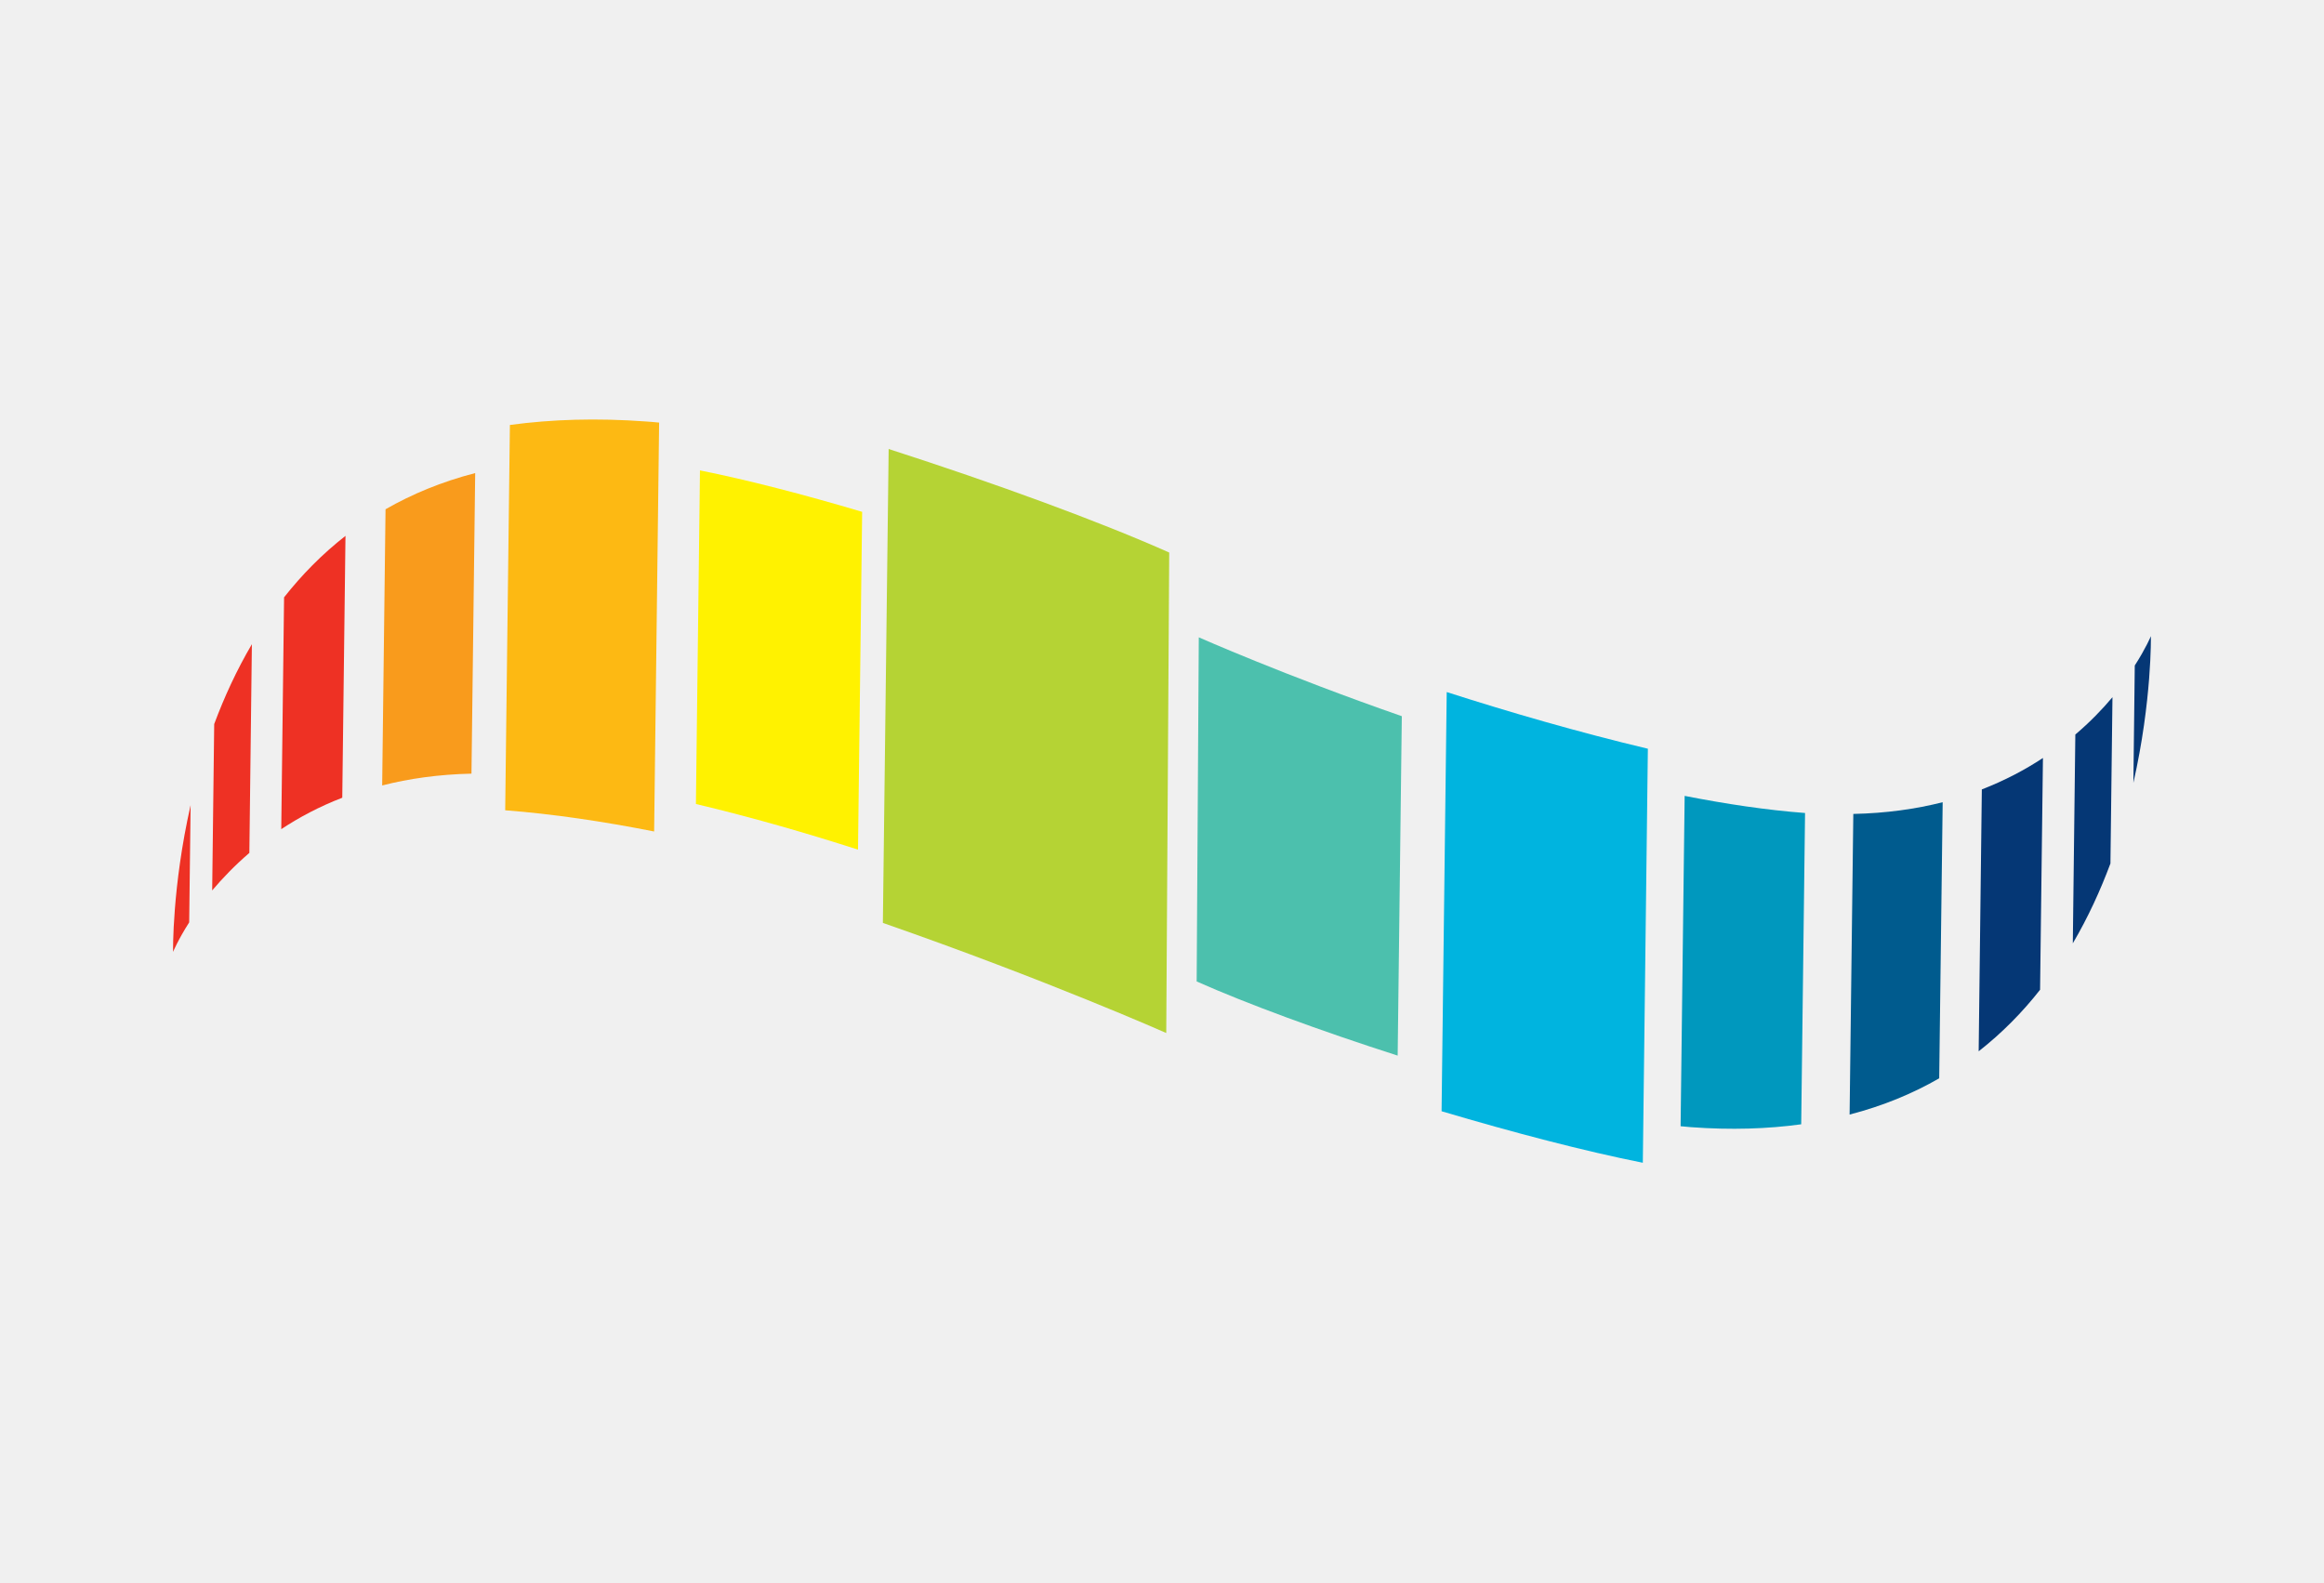
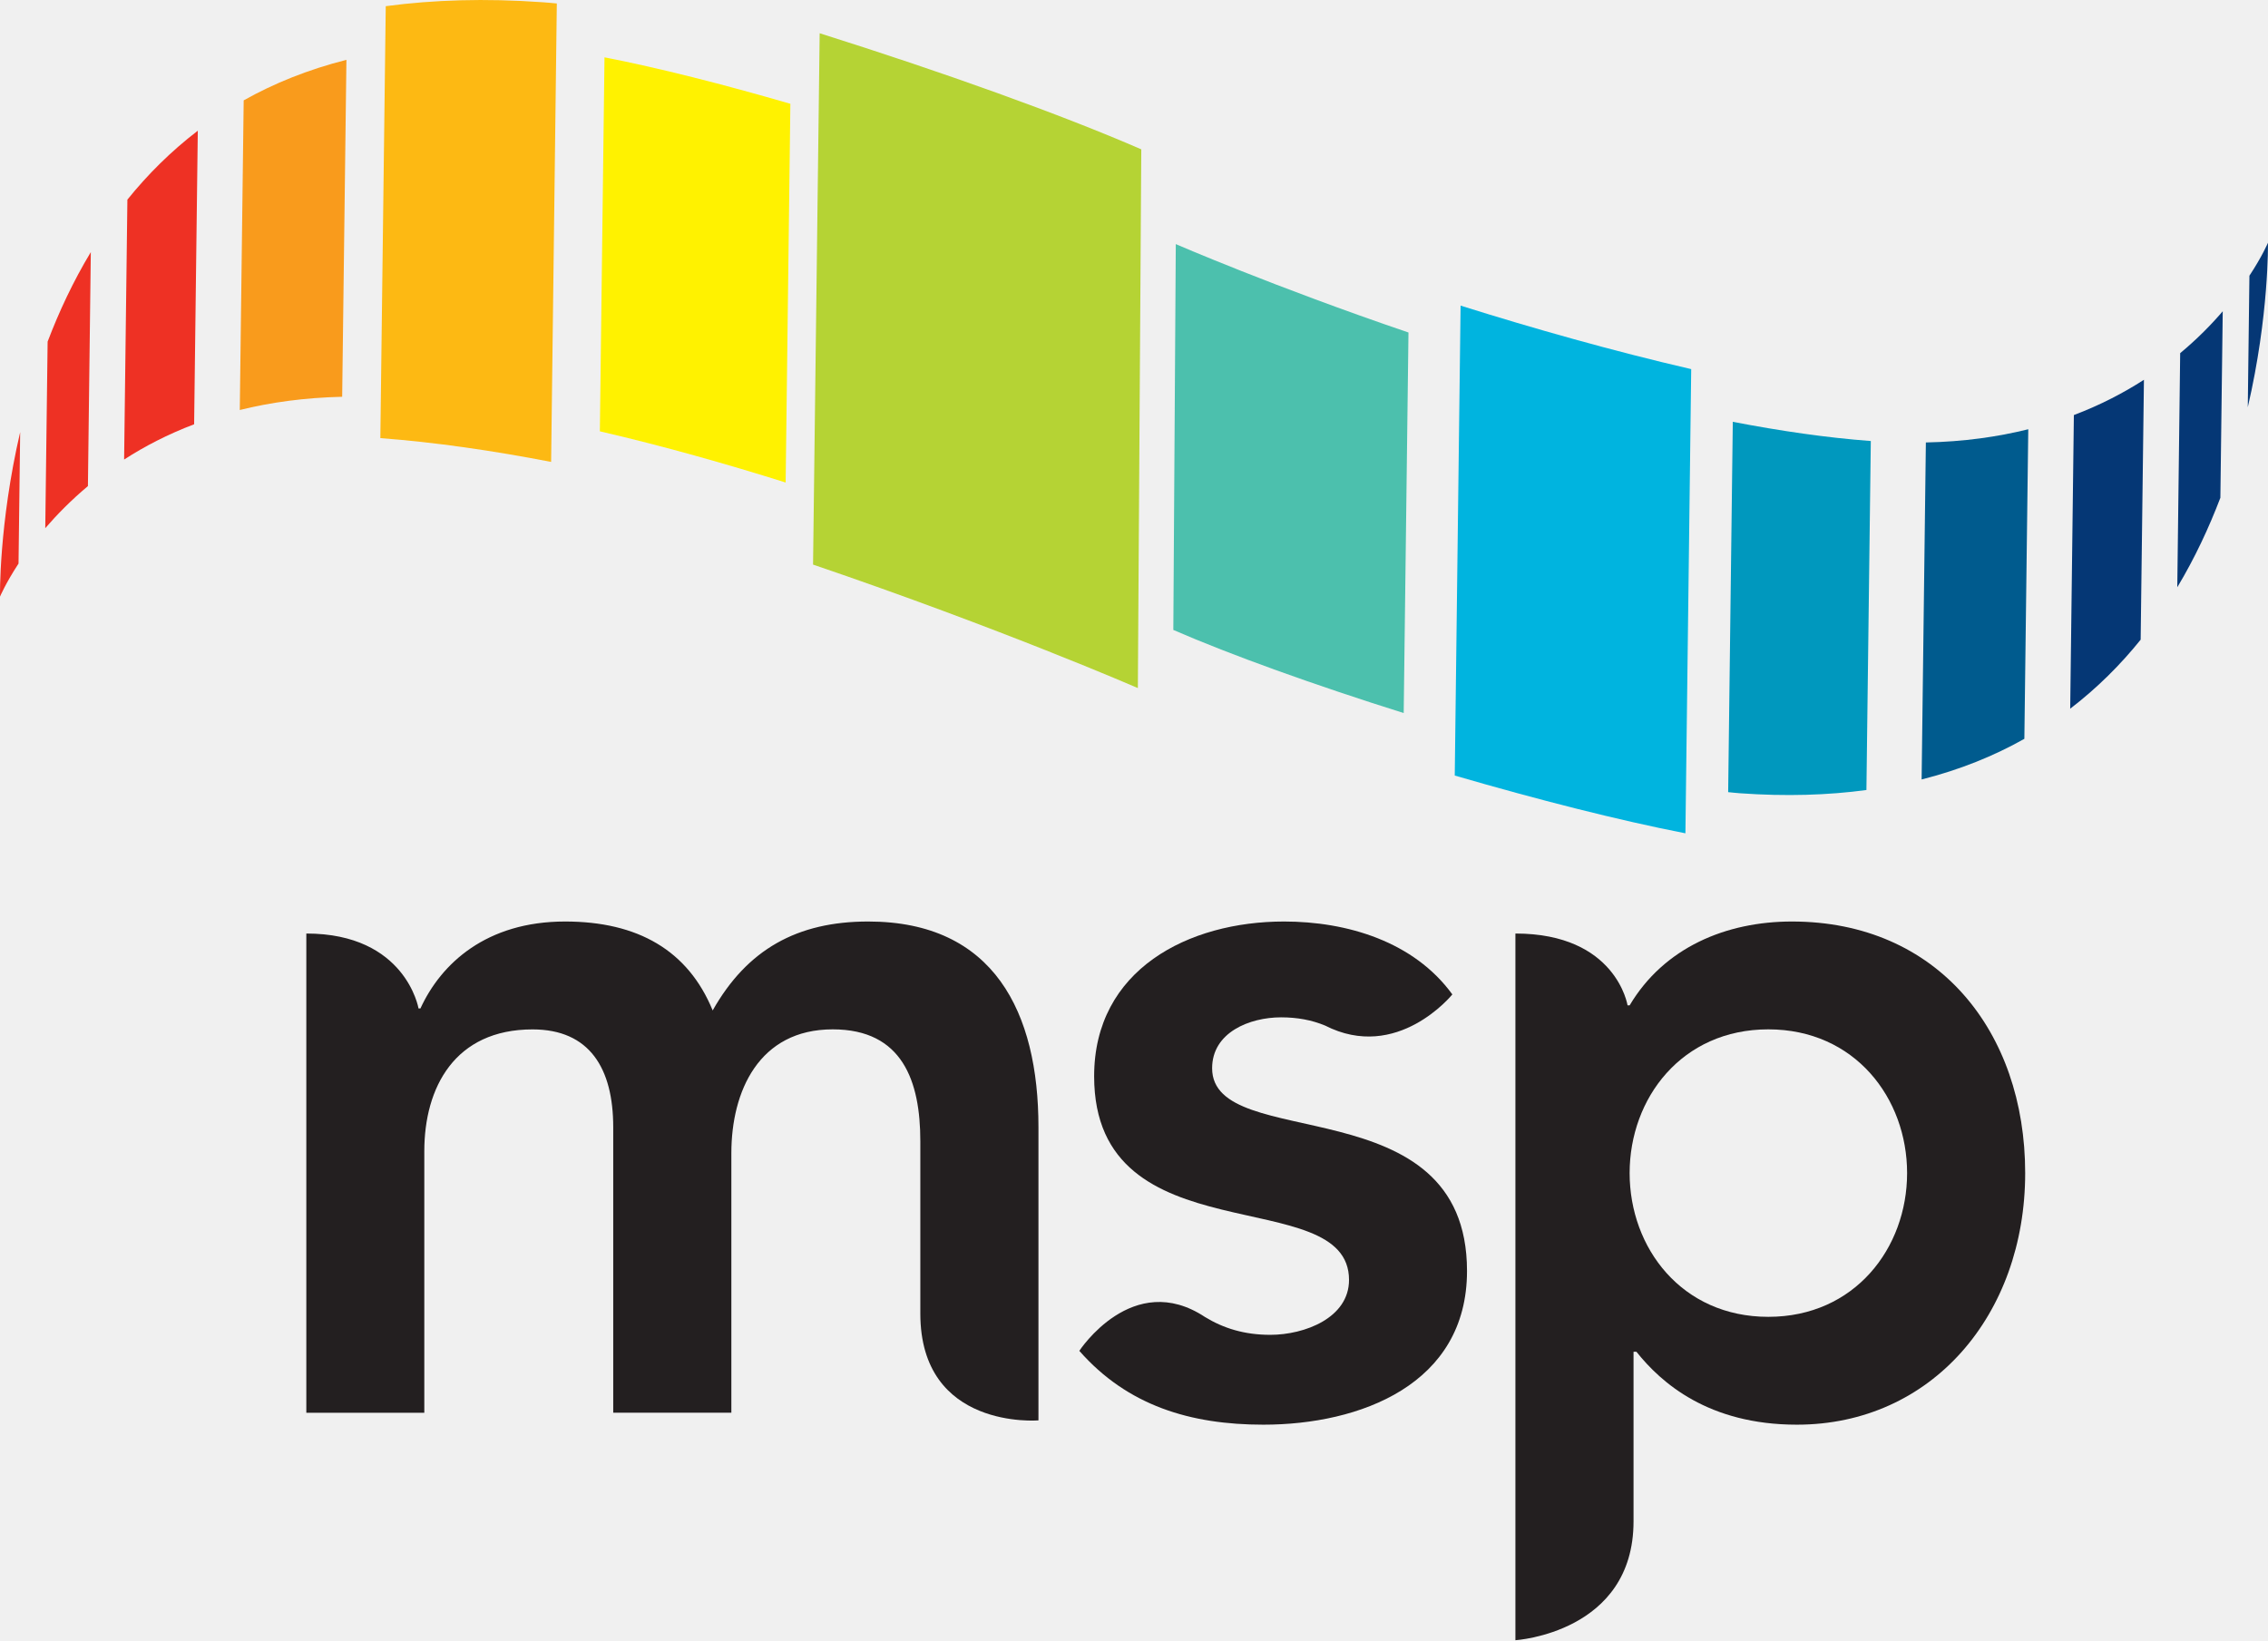
- <svg xmlns="http://www.w3.org/2000/svg" width="47" height="32" viewBox="0 0 47 32" fill="none">
-   <path d="M4.292 18.008C4.498 17.764 4.746 17.506 5.043 17.25L5.094 13.029C4.784 13.556 4.534 14.102 4.332 14.644L4.291 18.008H4.292Z" fill="#EE3124" />
-   <path d="M3.5 19.252C3.5 19.252 3.599 19.011 3.826 18.655L3.855 16.283C3.478 17.948 3.5 19.252 3.5 19.252V19.252Z" fill="#EE3124" />
-   <path d="M5.745 12.081L5.688 16.77C6.046 16.533 6.456 16.314 6.922 16.134L6.987 10.838C6.511 11.21 6.1 11.631 5.745 12.081Z" fill="#EE3124" />
-   <path d="M17.972 9.081L17.855 18.666C21.169 19.82 23.586 20.893 23.586 20.893L23.646 11.175C22.24 10.549 20.154 9.784 17.972 9.081Z" fill="#B5D334" />
-   <path d="M14.074 16.261C15.193 16.526 16.31 16.849 17.352 17.184L17.436 10.352C16.258 10.002 15.107 9.703 14.156 9.514L14.074 16.261Z" fill="#FFF200" />
-   <path d="M7.729 15.886C8.268 15.748 8.869 15.662 9.535 15.647L9.61 9.568C8.933 9.743 8.331 9.993 7.797 10.3L7.729 15.884V15.886Z" fill="#F99B1C" />
-   <path d="M10.312 8.595L10.217 16.388C11.179 16.462 12.196 16.613 13.229 16.817L13.33 8.547C13.241 8.538 13.155 8.53 13.073 8.525C12.068 8.451 11.151 8.481 10.312 8.595Z" fill="#FDB913" />
-   <path d="M29.154 22.475C30.616 22.909 32.044 23.282 33.224 23.517L33.326 15.143C31.938 14.813 30.552 14.412 29.258 13.997L29.154 22.476V22.475Z" fill="#00B4DF" />
-   <path d="M33.988 22.778C34.06 22.786 34.13 22.792 34.196 22.797C35.009 22.857 35.749 22.832 36.427 22.739L36.505 16.443C35.727 16.384 34.905 16.261 34.07 16.097L33.988 22.779V22.778Z" fill="#0098BE" />
-   <path d="M24.201 19.85C25.209 20.299 26.702 20.848 28.266 21.35L28.35 14.485C25.976 13.658 24.244 12.89 24.244 12.89L24.201 19.85Z" fill="#4CC0AD" />
-   <path d="M41.971 14.856L41.92 19.079C42.23 18.552 42.479 18.005 42.681 17.464L42.722 14.101C42.518 14.344 42.269 14.603 41.971 14.856Z" fill="#053775" />
-   <path d="M37.406 22.542C38.083 22.367 38.684 22.117 39.218 21.809L39.288 16.225C38.748 16.362 38.147 16.448 37.481 16.462L37.406 22.541V22.542Z" fill="#005B8E" />
-   <path d="M43.5 12.864C43.5 12.864 43.401 13.105 43.173 13.46L43.145 15.833C43.522 14.169 43.499 12.864 43.499 12.864H43.5Z" fill="#053775" />
-   <path d="M40.017 21.262C40.492 20.89 40.904 20.469 41.258 20.018L41.316 15.33C40.957 15.567 40.547 15.785 40.08 15.966L40.016 21.262H40.017Z" fill="#053775" />
+ <svg xmlns="http://www.w3.org/2000/svg" width="47" height="34" viewBox="0 0 47 34" fill="none">
+   <g clip-path="url(#clip0_7230_25933)">
+     <path d="M0.94 10.944C1.181 10.664 1.473 10.367 1.822 10.074L1.882 5.225C1.517 5.83 1.224 6.457 0.987 7.08L0.938 10.944H0.94Z" fill="#EE3124" />
+     <path d="M0 12.365C0 12.365 0.116 12.089 0.384 11.68L0.418 8.955C-0.026 10.868 0 12.366 0 12.366V12.365Z" fill="#EE3124" />
+     <path d="M2.64 4.137L2.572 9.524C2.994 9.251 3.475 9.001 4.023 8.793L4.099 2.709C3.54 3.137 3.057 3.62 2.64 4.137Z" fill="#EE3124" />
+     <path d="M16.986 0.689L16.849 11.701C20.742 13.026 23.58 14.26 23.58 14.26L23.651 3.095C21.999 2.376 19.549 1.497 16.986 0.689Z" fill="#B5D334" />
+     <path d="M12.431 8.939C13.745 9.243 15.056 9.615 16.281 10L16.379 2.151C14.995 1.749 13.644 1.405 12.527 1.188L12.431 8.939Z" fill="#FFF200" />
+     <path d="M4.969 8.497C5.603 8.34 6.309 8.241 7.091 8.223L7.179 1.24C6.384 1.441 5.677 1.728 5.05 2.08L4.969 8.496V8.497Z" fill="#F99B1C" />
+     <path d="M7.994 0.128L7.882 9.08C9.013 9.165 10.207 9.338 11.421 9.573L11.539 0.072C11.435 0.061 11.333 0.053 11.237 0.046C10.056 -0.038 8.98 -0.004 7.994 0.128Z" fill="#FDB913" />
+     <path d="M30.147 16.073C31.863 16.572 33.541 17 34.927 17.27L35.047 7.65C33.416 7.272 31.788 6.811 30.268 6.334L30.147 16.074V16.073Z" fill="#00B4DF" />
+     <path d="M35.813 16.417C35.898 16.427 35.979 16.433 36.057 16.44C37.012 16.508 37.881 16.48 38.678 16.373L38.769 9.14C37.855 9.072 36.889 8.931 35.909 8.742L35.813 16.418V16.417Z" fill="#0098BE" />
+     <path d="M24.315 13.055C25.499 13.571 27.253 14.201 29.089 14.778L29.188 6.891C26.4 5.942 24.366 5.059 24.366 5.059L24.315 13.055Z" fill="#4CC0AD" />
+     <path d="M45.18 7.319L45.12 12.171C45.484 11.565 45.776 10.937 46.013 10.316L46.062 6.451C45.822 6.731 45.529 7.029 45.18 7.319Z" fill="#053775" />
+     <path d="M39.822 16.154C40.617 15.953 41.323 15.666 41.951 15.312L42.032 8.896C41.398 9.054 40.693 9.154 39.91 9.17L39.822 16.152V16.154Z" fill="#005B8E" />
+     <path d="M47 5.029C47 5.029 46.884 5.306 46.615 5.714L46.581 8.44C47.025 6.529 46.999 5.029 46.999 5.029H47Z" fill="#053775" />
+     <path d="M42.903 14.686C43.461 14.258 43.945 13.775 44.361 13.257L44.429 7.871C44.007 8.143 43.526 8.394 42.977 8.602L42.901 14.686H42.903Z" fill="#053775" />
+     <path d="M6.348 19.347C8.41 19.347 8.673 20.899 8.673 20.899H8.713C9.141 19.967 10.08 19.098 11.711 19.098C13.219 19.098 14.259 19.698 14.769 20.941C15.482 19.678 16.521 19.098 17.991 19.098C20.6 19.098 21.52 20.981 21.52 23.36V29.437C21.52 29.437 19.072 29.642 19.072 27.222V23.651C19.072 22.41 18.705 21.333 17.257 21.333C15.727 21.333 15.156 22.616 15.156 23.899V29.278H12.708V23.362C12.708 22.14 12.218 21.334 11.036 21.334C9.426 21.334 8.793 22.535 8.793 23.859V29.279H6.348V19.349V19.347Z" fill="#231F20" />
+     <path d="M27.456 21.253C27.186 21.141 26.886 21.084 26.548 21.084C25.895 21.084 25.119 21.396 25.119 22.139C25.119 23.919 30.401 22.47 30.401 26.341C30.401 28.697 28.179 29.526 26.181 29.526C24.671 29.526 23.366 29.133 22.367 27.996C22.367 27.996 23.471 26.302 24.972 27.295C25.352 27.527 25.786 27.664 26.323 27.664C27.038 27.664 27.956 27.312 27.956 26.526C27.956 24.478 22.674 26.092 22.674 22.305C22.674 20.091 24.632 19.098 26.609 19.098C27.914 19.098 29.3 19.512 30.097 20.609C30.097 20.609 28.959 22.021 27.457 21.253H27.456Z" fill="#231F20" />
+     <path d="M31.404 19.347C33.495 19.347 33.728 20.836 33.728 20.836H33.771C34.483 19.637 35.77 19.098 37.134 19.098C40.154 19.098 41.968 21.375 41.968 24.311C41.968 27.247 40.031 29.526 37.237 29.526C35.402 29.526 34.423 28.657 33.912 28.015H33.852V31.529C33.852 33.84 31.404 33.993 31.404 33.993V19.347ZM36.645 21.333C34.851 21.333 33.771 22.761 33.771 24.312C33.771 25.864 34.852 27.291 36.645 27.291C38.437 27.291 39.521 25.864 39.521 24.312C39.521 22.761 38.44 21.333 36.645 21.333Z" fill="#231F20" />
+   </g>
+   <defs>
+     <clipPath id="clip0_7230_25933">
+       <rect width="47" height="34" fill="white" />
+     </clipPath>
+   </defs>
</svg>
